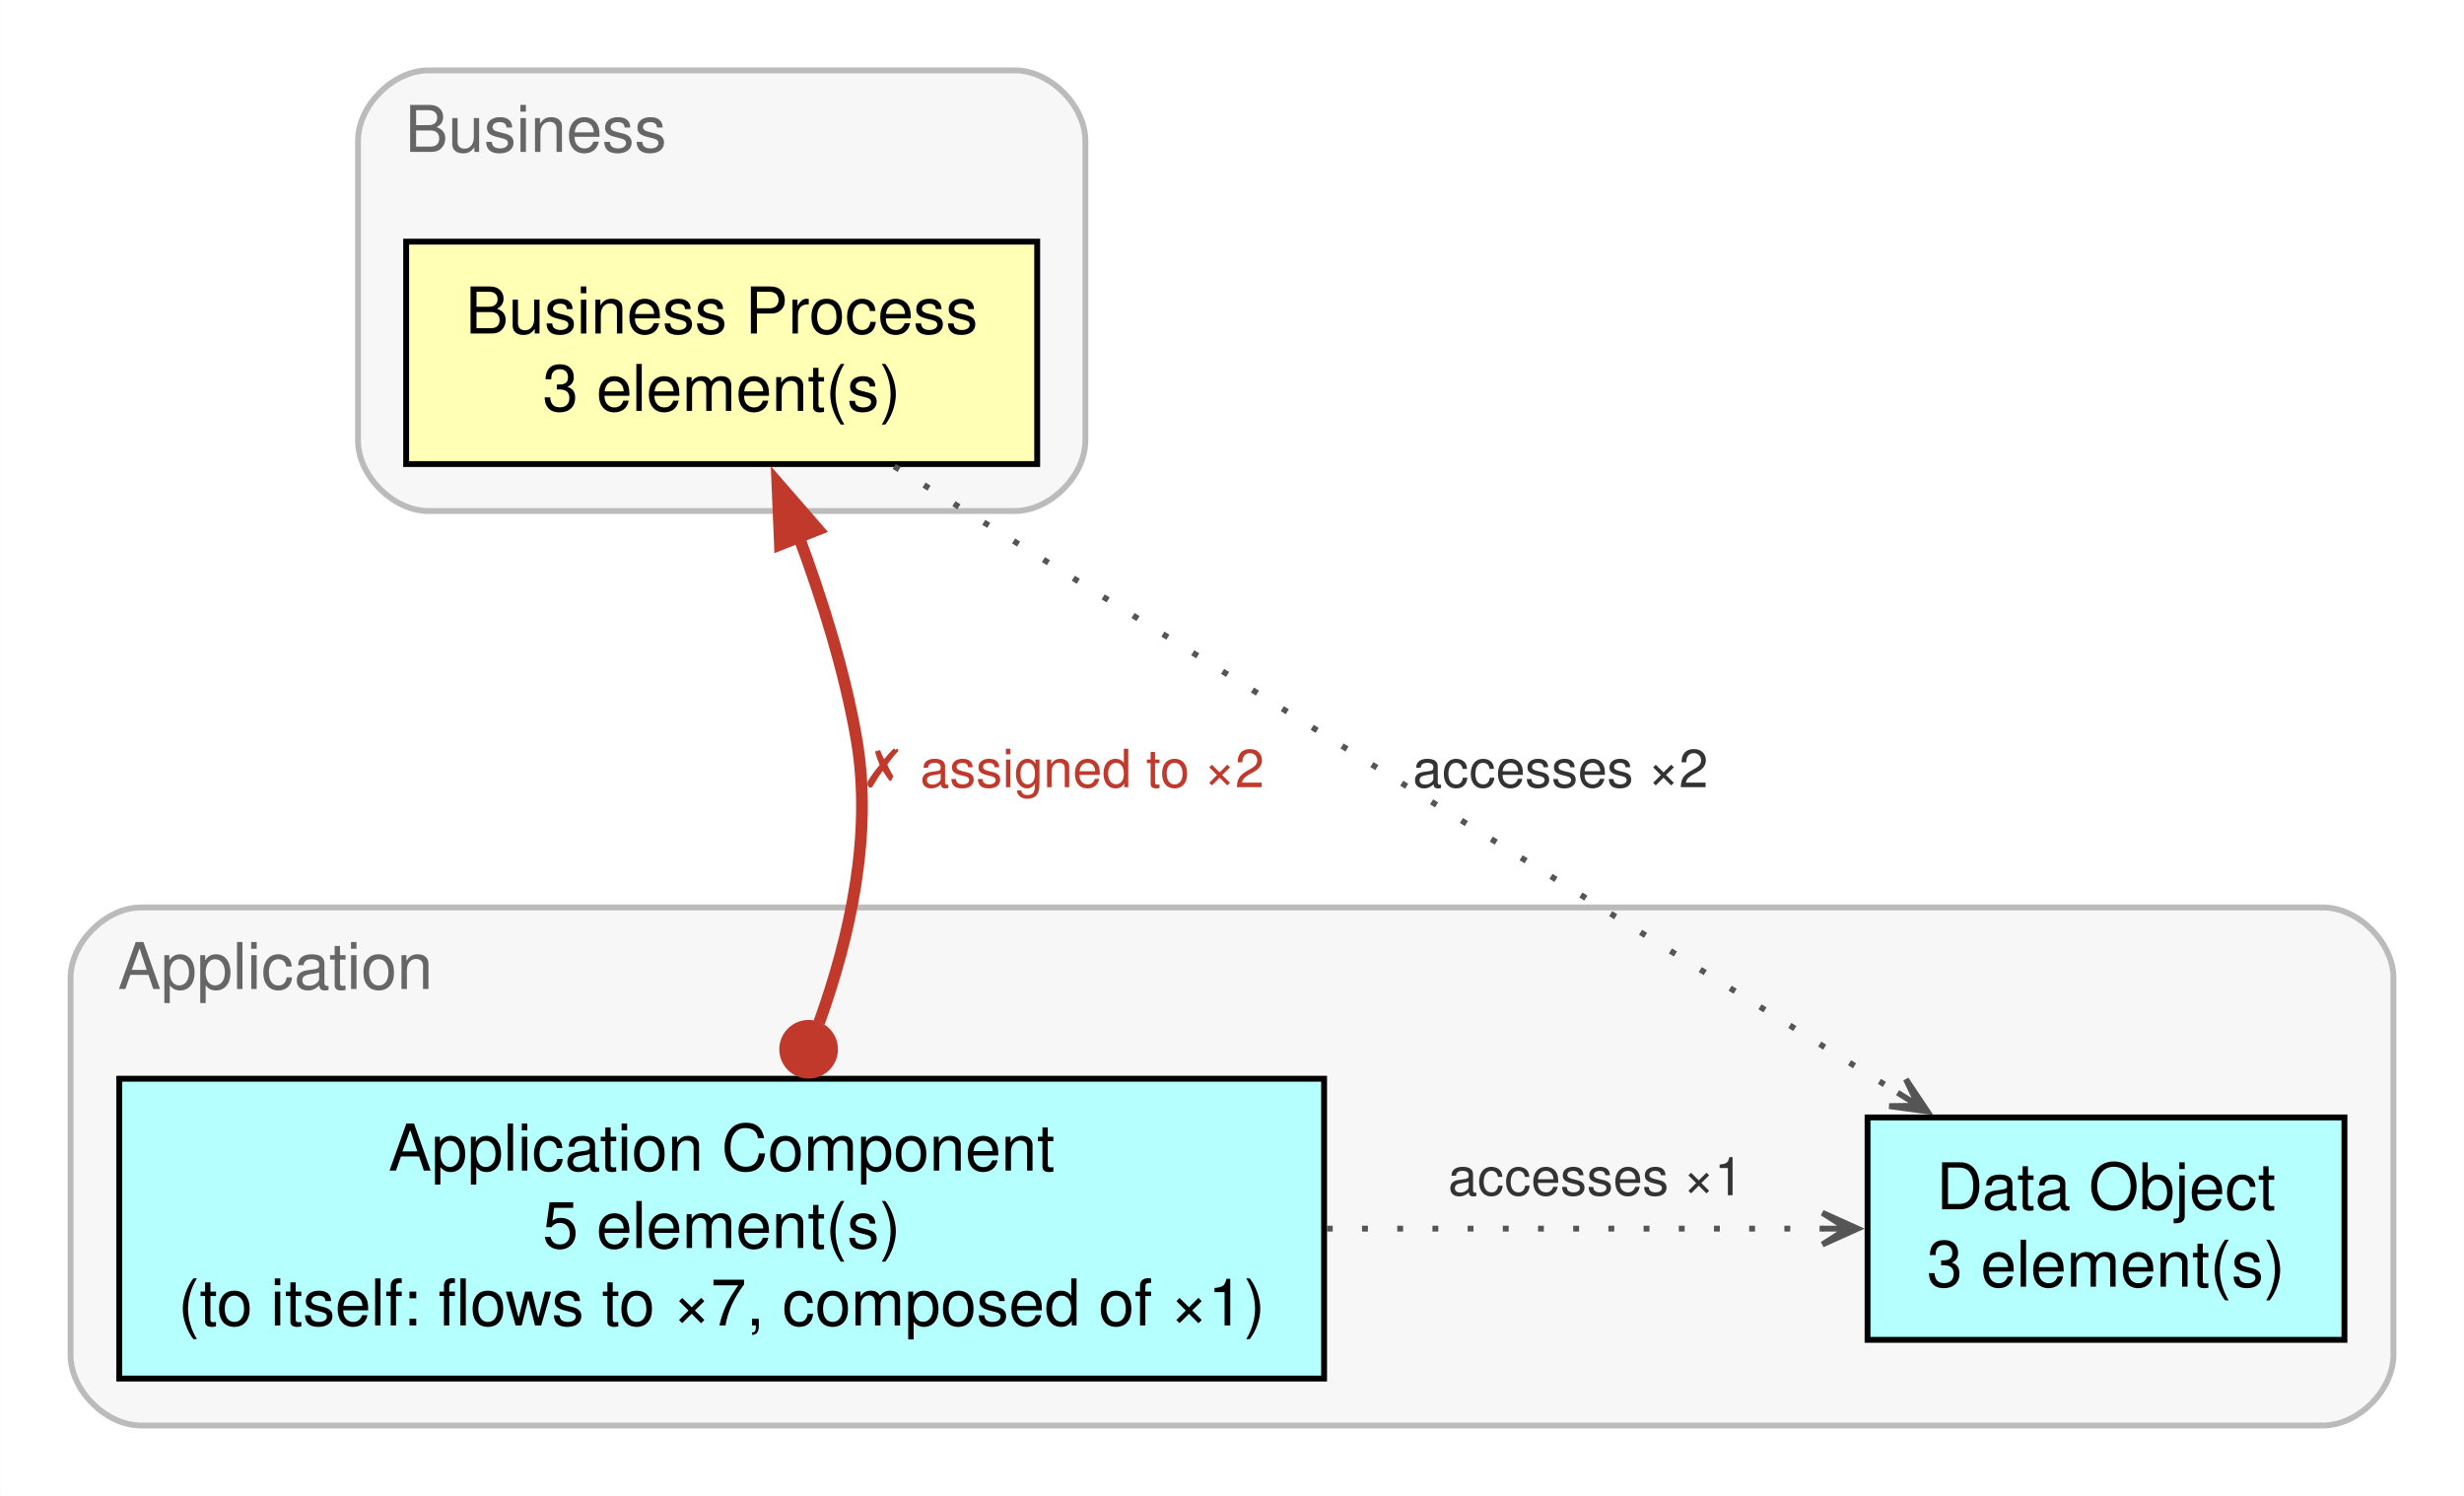
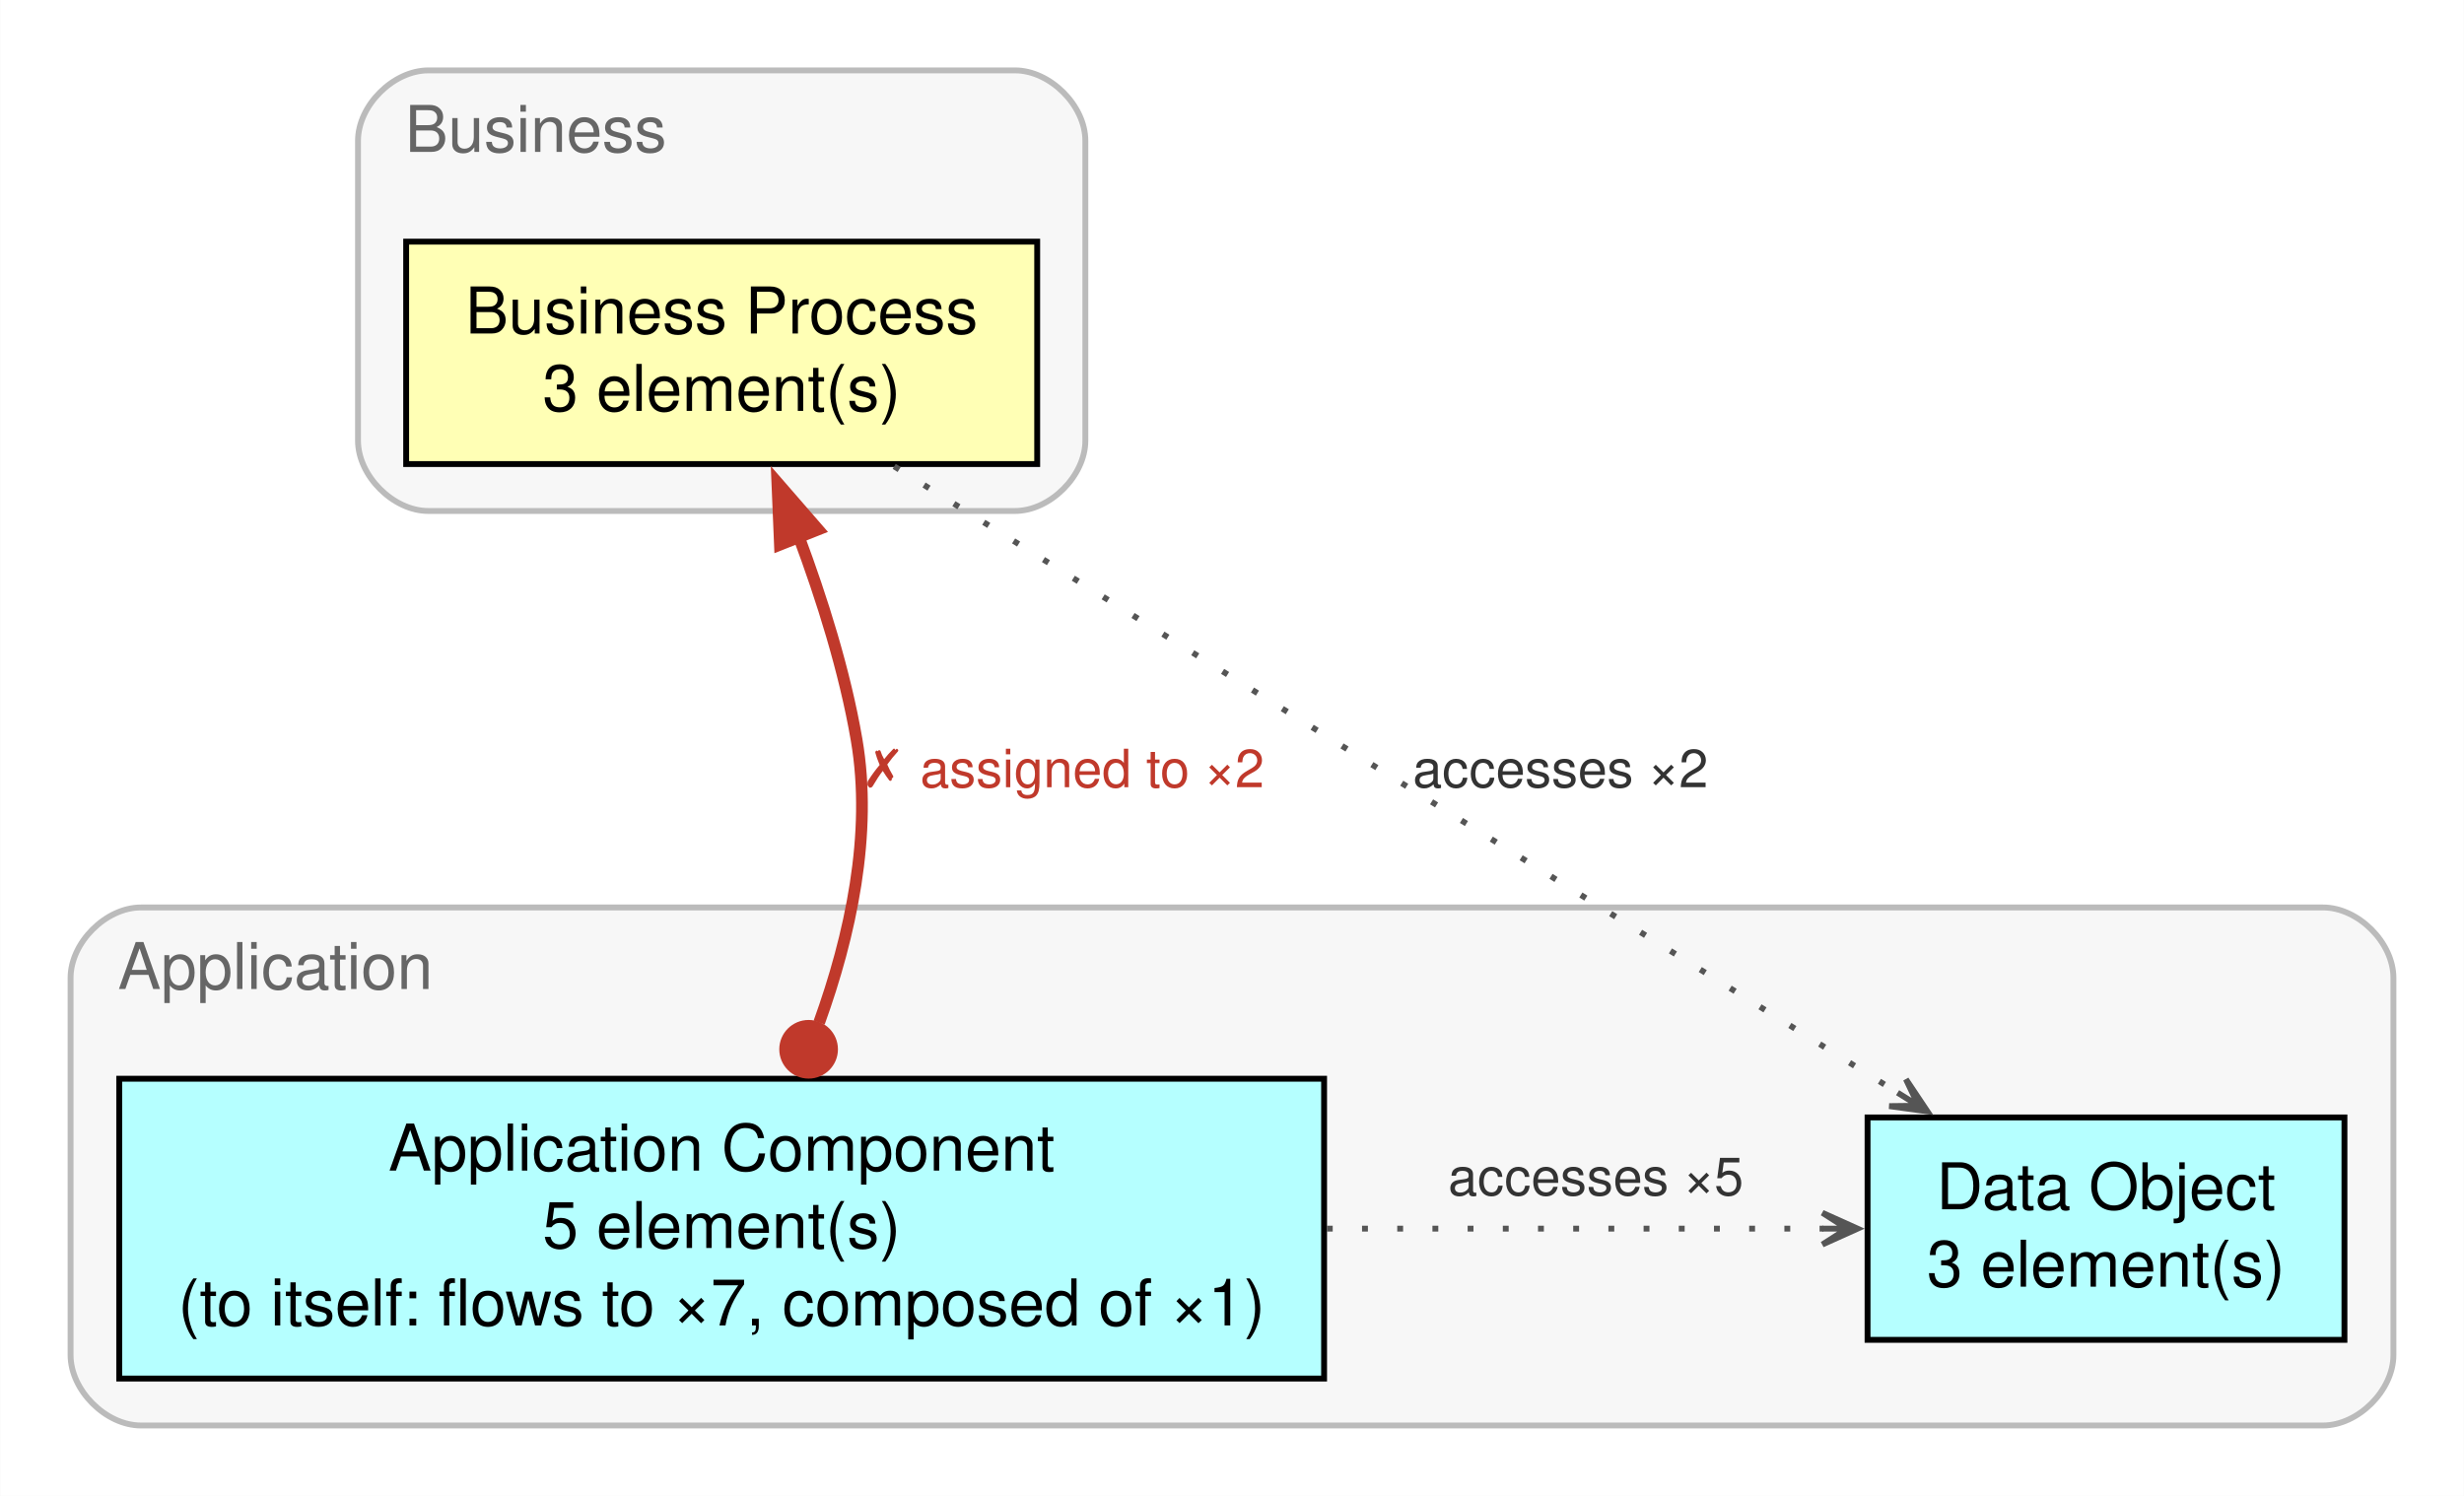
<svg xmlns="http://www.w3.org/2000/svg" xmlns:xlink="http://www.w3.org/1999/xlink" width="420pt" height="255pt" viewBox="0.00 0.00 420.00 255.04">
  <g id="graph0" class="graph" transform="scale(1 1) rotate(0) translate(4 251.04)">
    <polygon fill="white" stroke="none" points="-4,4 -4,-251.04 416,-251.04 416,4 -4,4" />
    <g id="clust1" class="cluster mm-layer-business">
      <path fill="#f7f7f7" stroke="#bbbbbb" d="M69,-163.92C69,-163.92 169,-163.92 169,-163.92 175,-163.92 181,-169.92 181,-175.92 181,-175.92 181,-227.04 181,-227.04 181,-233.04 175,-239.04 169,-239.04 169,-239.04 69,-239.04 69,-239.04 63,-239.04 57,-233.04 57,-227.04 57,-227.04 57,-175.92 57,-175.92 57,-169.92 63,-163.92 69,-163.92" />
      <text text-anchor="middle" x="87.32" y="-225.14" font-family="Helvetica,sans-Serif" font-size="11.00" fill="#666666">Business</text>
    </g>
    <g id="clust2" class="cluster mm-layer-application">
      <path fill="#f7f7f7" stroke="#bbbbbb" d="M20,-8C20,-8 392,-8 392,-8 398,-8 404,-14 404,-20 404,-20 404,-84.32 404,-84.32 404,-90.32 398,-96.32 392,-96.32 392,-96.32 20,-96.32 20,-96.32 14,-96.32 8,-90.32 8,-84.32 8,-84.32 8,-20 8,-20 8,-14 14,-8 20,-8" />
      <text text-anchor="middle" x="42.91" y="-82.42" font-family="Helvetica,sans-Serif" font-size="11.00" fill="#666666">Application</text>
    </g>
    <g id="node1" class="node mm-layer-business">
      <g id="a_node1">
        <a xlink:href="../../en/smart-trust/archimate/1.7.5/metamodel/#type-BusinessProcess" xlink:title="Business Process: its elements" target="_top">
          <polygon fill="#ffffb5" stroke="black" points="172.79,-209.84 65.21,-209.84 65.21,-171.92 172.79,-171.92 172.79,-209.84" />
          <text text-anchor="middle" x="119" y="-194.18" font-family="Helvetica,sans-Serif" font-size="11.00">Business Process</text>
          <text text-anchor="middle" x="119" y="-180.98" font-family="Helvetica,sans-Serif" font-size="11.00">3 element(s)</text>
        </a>
      </g>
    </g>
    <g id="node2" class="node mm-layer-application">
      <g id="a_node2">
        <a xlink:href="../../en/smart-trust/archimate/1.7.5/metamodel/#type-ApplicationComponent" xlink:title="Application Component: its elements" target="_top">
          <polygon fill="#b5ffff" stroke="black" points="221.7,-67.12 16.3,-67.12 16.3,-16 221.7,-16 221.7,-67.12" />
          <text text-anchor="middle" x="119" y="-51.46" font-family="Helvetica,sans-Serif" font-size="11.00">Application Component</text>
          <text text-anchor="middle" x="119" y="-38.26" font-family="Helvetica,sans-Serif" font-size="11.00">5 element(s)</text>
          <text text-anchor="middle" x="119" y="-25.06" font-family="Helvetica,sans-Serif" font-size="11.00">(to itself: flows to ×7, composed of ×1)</text>
        </a>
      </g>
    </g>
    <g id="node3" class="node mm-layer-application">
      <g id="a_node3">
        <a xlink:href="../../en/smart-trust/archimate/1.7.5/metamodel/#type-DataObject" xlink:title="Data Object: its elements" target="_top">
          <polygon fill="#b5ffff" stroke="black" points="395.65,-60.52 314.35,-60.52 314.35,-22.6 395.65,-22.6 395.65,-60.52" />
          <text text-anchor="middle" x="355" y="-44.86" font-family="Helvetica,sans-Serif" font-size="11.00">Data Object</text>
          <text text-anchor="middle" x="355" y="-31.66" font-family="Helvetica,sans-Serif" font-size="11.00">3 element(s)</text>
        </a>
      </g>
    </g>
-     <g id="edge3" class="edge mm-cat-dependency mm-from-business mm-to-application">
-       <g id="a_edge3">
+     <g id="edge4" class="edge mm-cat-dependency mm-from-business mm-to-application">
+       <g id="a_edge4">
        <a xlink:href="../../en/smart-trust/archimate/1.7.5/metamodel/#pattern-BusinessProcess-DataObject" xlink:title="Business Process → Data Object: its relationships" target="_top">
          <path fill="none" stroke="#555555" stroke-dasharray="1,5" d="M148.41,-171.52C191.81,-144.43 272.89,-93.82 319.52,-64.71" />
          <polygon fill="#555555" stroke="#555555" points="324.55,-61.56 320.89,-67.03 323.04,-62.51 319.47,-64.74 319.47,-64.74 319.47,-64.74 323.04,-62.51 318.04,-62.45 324.55,-61.56" />
        </a>
      </g>
-       <g id="a_edge3-label">
+       <g id="a_edge4-label">
        <a xlink:href="../../en/smart-trust/archimate/1.7.5/metamodel/#pattern-BusinessProcess-DataObject" xlink:title="accesses ×2" target="_top">
          <text text-anchor="middle" x="262.01" y="-116.82" font-family="Helvetica,sans-Serif" font-size="9.00" fill="#333333">accesses ×2</text>
        </a>
      </g>
    </g>
-     <g id="edge2" class="edge mm-cat-structural mm-from-application mm-to-business">
-       <g id="a_edge2">
+     <g id="edge3" class="edge mm-cat-structural mm-from-application mm-to-business">
+       <g id="a_edge3">
        <a xlink:href="../../en/smart-trust/archimate/1.7.5/metamodel/#pattern-ApplicationComponent-BusinessProcess" xlink:title="Application Component → Business Process: its relationships" target="_top">
          <path fill="none" stroke="#c0392b" stroke-width="2" d="M135.62,-76.7C140.91,-91.38 144.76,-108.84 142,-124.92 139.99,-136.62 136.09,-149 132.06,-159.78" />
          <ellipse fill="#c0392b" stroke="#c0392b" stroke-width="2" cx="133.82" cy="-72.14" rx="4" ry="4" />
          <polygon fill="#c0392b" stroke="#c0392b" stroke-width="2" points="128.93,-158.17 128.49,-168.76 135.44,-160.76 128.93,-158.17" />
        </a>
      </g>
-       <g id="a_edge2-label">
+       <g id="a_edge3-label">
        <a xlink:href="../../en/smart-trust/archimate/1.7.5/metamodel/#pattern-ApplicationComponent-BusinessProcess" xlink:title="✗ assigned to ×2" target="_top">
          <text text-anchor="middle" x="177.16" y="-116.82" font-family="Helvetica,sans-Serif" font-size="9.00" fill="#c0392b">✗ assigned to ×2</text>
        </a>
      </g>
    </g>
-     <g id="edge4" class="edge mm-cat-dependency mm-from-application mm-to-application">
-       <g id="a_edge4">
+     <g id="edge2" class="edge mm-cat-dependency mm-from-application mm-to-application">
+       <g id="a_edge2">
        <a xlink:href="../../en/smart-trust/archimate/1.7.5/metamodel/#pattern-ApplicationComponent-DataObject" xlink:title="Application Component → Data Object: its relationships" target="_top">
          <path fill="none" stroke="#555555" stroke-dasharray="1,5" d="M222.17,-41.56C251.63,-41.56 282.35,-41.56 306.82,-41.56" />
          <polygon fill="#555555" stroke="#555555" points="312.65,-41.56 306.65,-44.26 310.87,-41.56 306.65,-41.56 306.65,-41.56 306.65,-41.56 310.87,-41.56 306.65,-38.86 312.65,-41.56" />
        </a>
      </g>
-       <g id="a_edge4-label">
-         <a xlink:href="../../en/smart-trust/archimate/1.7.5/metamodel/#pattern-ApplicationComponent-DataObject" xlink:title="accesses ×1" target="_top">
-           <text text-anchor="middle" x="268.03" y="-47.26" font-family="Helvetica,sans-Serif" font-size="9.00" fill="#333333">accesses ×1</text>
+       <g id="a_edge2-label">
+         <a xlink:href="../../en/smart-trust/archimate/1.7.5/metamodel/#pattern-ApplicationComponent-DataObject" xlink:title="accesses ×5" target="_top">
+           <text text-anchor="middle" x="268.03" y="-47.26" font-family="Helvetica,sans-Serif" font-size="9.00" fill="#333333">accesses ×5</text>
        </a>
      </g>
    </g>
  </g>
</svg>
